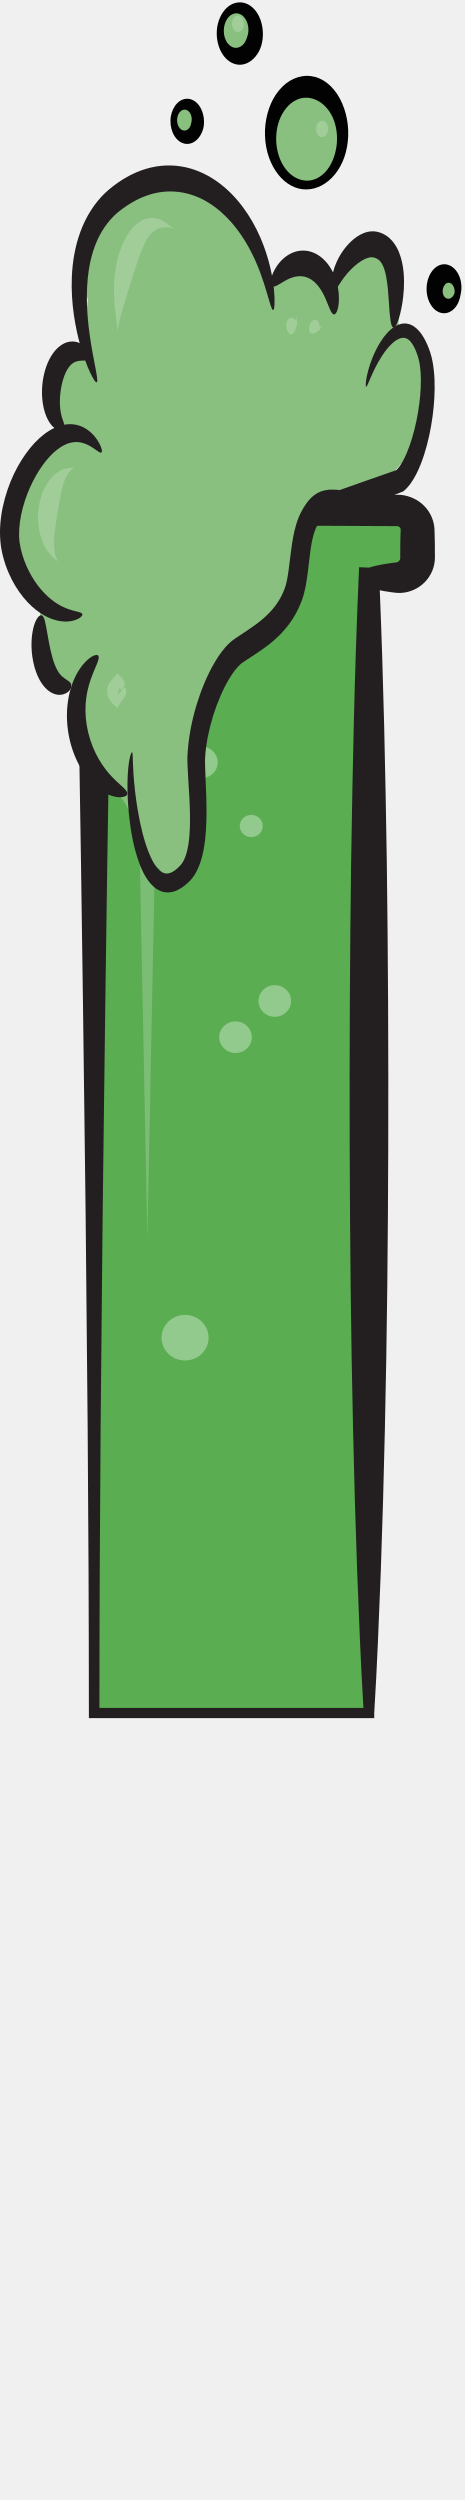
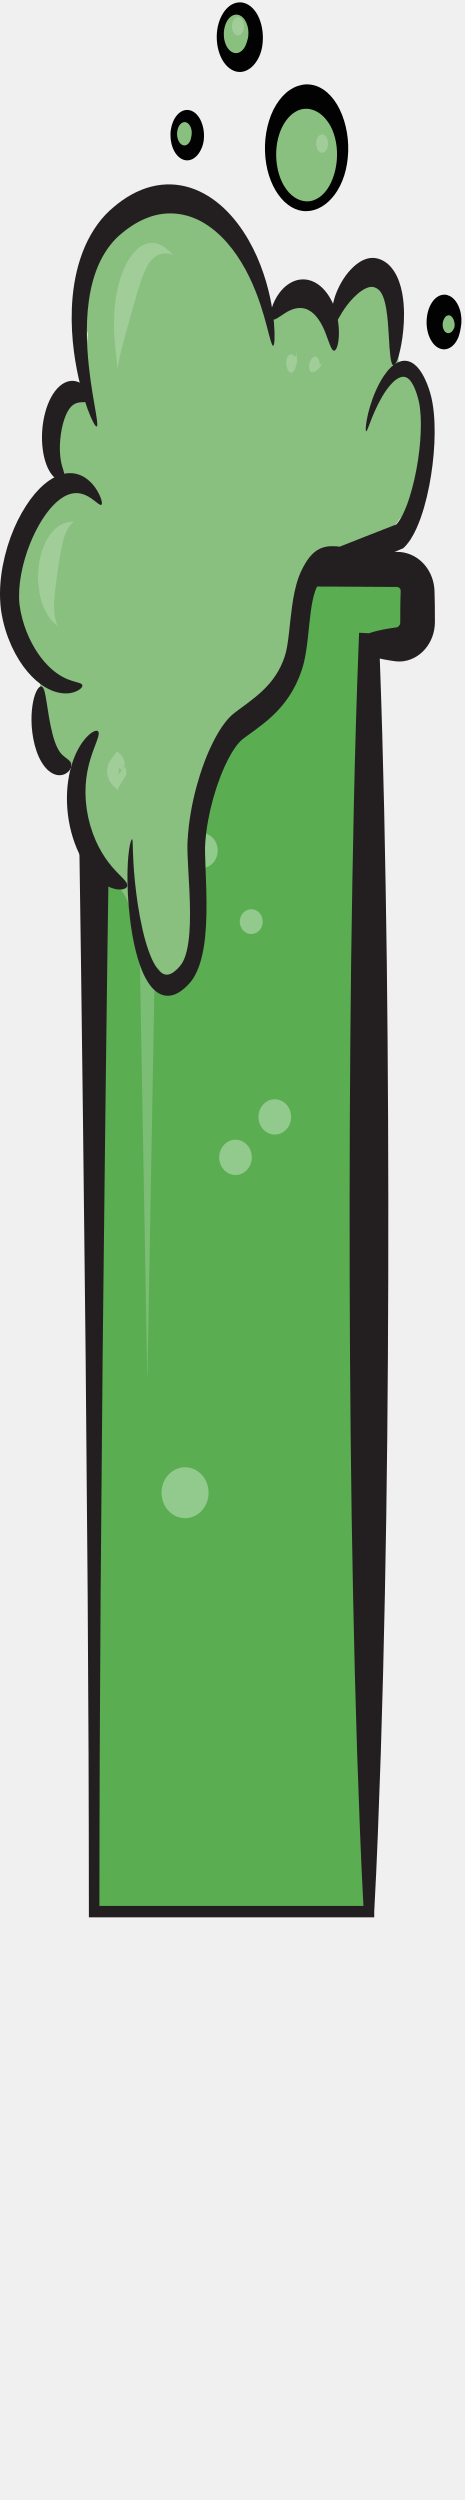
<svg xmlns="http://www.w3.org/2000/svg" version="1.1" id="Layer_1" x="0px" y="0px" width="120.922px" height="650.396px" viewBox="0 0 200.922 650.396" enable-background="new 0 0 200.922 387.396" xml:space="preserve">
  <defs id="defs113" />
-   <g id="g3" transform="matrix(1.385954,0,0,1.892527,7.7159514e-4,-218.8866)">
+   <g id="g3" transform="matrix(1.385954,0,0,2.11223,7.7159514e-4,-219.4388)">
    <ellipse enable-background="new    " cx="78.37" cy="244.099" rx="7.337" ry="5.211" id="ellipse5" d="m 85.707,244.099 c 0,2.878 -3.285,5.211 -7.337,5.211 -4.052,0 -7.337,-2.333 -7.337,-5.211 0,-2.878 3.285,-5.211 7.337,-5.211 4.052,0 7.337,2.333 7.337,5.211 z" style="opacity:0.34;fill:#ffffff" />
    <path d="M 123.855,118.568 H 20.589 c -3.526,0 -6.385,2.029 -6.385,4.534 v 6.274 c 0,2.504 2.859,4.534 6.385,4.534 h 8.771 v 259.345 h 85.722 V 133.911 h 8.772 c 3.523,0 6.382,-2.03 6.382,-4.534 v -6.274 c 0.003,-2.505 -2.857,-4.535 -6.381,-4.535 z" id="path7" style="fill:#5aad51" />
    <rect x="31.479" y="161.635" width="83.954" height="217.083" id="rect9" style="fill:#5aad51" />
    <path d="m 135.623,126.01 -0.052,-1.67 -0.032,-0.835 -0.02,-0.515 -0.017,-0.208 -0.05,-0.455 c -0.313,-2.052 -1.731,-3.953 -3.85,-5.278 -2.107,-1.329 -4.944,-2.095 -7.746,-2.066 l -17.614,0.063 c -5.872,0.014 -11.746,0.02 -17.619,0.082 -5.872,0.066 -11.744,0.155 -17.615,0.303 -5.872,0.144 -11.746,0.432 -17.618,0.731 -5.873,0.308 -11.744,0.63 -17.616,0.809 -2.937,0.089 -5.872,0.147 -8.81,0.166 -1.465,0.011 -2.936,0.018 -4.404,0.007 l -2.253,-0.005 c -1.001,0.013 -1.945,0.144 -2.86,0.394 -1.818,0.496 -3.388,1.438 -4.386,2.648 -0.499,0.605 -0.84,1.277 -1.031,1.972 -0.096,0.335 -0.144,0.729 -0.162,1.028 l -0.055,0.783 c -0.066,1.042 -0.181,2.084 -0.274,3.126 -0.044,0.521 -0.119,1.042 -0.176,1.564 l -0.044,0.392 -0.023,0.195 -0.014,0.1 v 0.022 c -0.002,-0.037 -0.002,0.081 -0.002,0.081 l -0.005,0.045 c -0.003,0.073 -0.012,0.12 -0.015,0.209 l 0.011,0.332 c 0.014,0.198 0.028,0.385 0.064,0.577 0.25,1.537 1.298,3.028 2.922,4.154 0.82,0.558 1.777,1.03 2.845,1.382 1.065,0.347 2.234,0.565 3.425,0.647 1.108,0.112 2.202,0.231 3.294,0.358 0.557,20.534 1.021,41.067 1.434,61.6 l 0.625,32.418 0.558,32.418 0.275,16.21 0.211,16.206 0.421,32.418 0.272,32.419 0.074,16.209 0.032,16.209 0.004,1.161 h 1.633 85.722 1.637 v -1.161 -10e-4 c 0.915,-10.808 1.472,-21.612 2.049,-32.417 0.531,-10.806 0.949,-21.613 1.273,-32.419 0.676,-21.61 0.968,-43.224 1.051,-64.837 0.077,-21.611 -0.05,-43.223 -0.453,-64.834 -0.446,-20.649 -1.014,-41.297 -2.191,-61.947 0.448,0.066 0.898,0.138 1.347,0.195 0.786,0.101 1.568,0.186 2.354,0.261 0.839,0.058 1.351,0.175 2.848,0.151 2.809,-0.087 5.587,-1.005 7.532,-2.493 0.984,-0.738 1.77,-1.615 2.306,-2.571 0.533,-0.948 0.809,-2.011 0.812,-2.988 0,-1.116 0.013,-2.231 -0.024,-3.345 z m -10.717,-1.67 -0.052,1.67 c -0.034,1.114 -0.025,2.229 -0.02,3.344 0.003,0.135 0.003,0.187 -0.022,0.282 -0.021,0.086 -0.068,0.175 -0.137,0.265 -0.149,0.176 -0.352,0.336 -0.67,0.469 -0.068,0.064 -1.128,0.121 -1.858,0.199 -0.785,0.075 -1.567,0.158 -2.354,0.258 -1.568,0.201 -3.141,0.446 -4.707,0.802 h -0.006 l -3.074,-0.099 -0.146,2.382 c -1.292,21.611 -1.873,43.224 -2.341,64.835 -0.403,21.611 -0.53,43.225 -0.454,64.834 0.087,21.615 0.376,43.227 1.054,64.837 0.323,10.806 0.742,21.613 1.274,32.419 0.555,10.418 1.101,20.836 1.958,31.255 H 31 l 0.032,-15.045 0.075,-16.209 0.271,-32.419 L 31.8,296 l 0.211,-16.207 0.274,-16.21 0.558,-32.418 0.624,-32.418 c 0.435,-21.611 0.918,-43.224 1.516,-64.835 l 0.107,-3.914 -5.732,-0.08 0,0 c -2.927,0.48 -5.897,0.818 -8.784,1.115 -0.548,0.146 -1.213,0.142 -1.838,-0.078 -0.629,-0.21 -1.166,-0.621 -1.44,-1.138 -0.038,-0.062 -0.069,-0.134 -0.093,-0.195 -0.008,-0.019 -0.02,-0.039 -0.032,-0.059 -0.012,-0.04 -0.02,-0.124 -0.029,-0.181 l -0.009,-0.049 c 0,-0.019 0,0.083 0,0.027 l -0.003,-0.022 -0.011,-0.1 -0.026,-0.195 -0.043,-0.392 c -0.058,-0.521 -0.13,-1.043 -0.176,-1.564 -0.093,-1.042 -0.208,-2.083 -0.275,-3.126 l -0.055,-0.783 c -0.019,-0.223 -0.025,-0.35 -0.008,-0.53 0.035,-0.335 0.173,-0.663 0.377,-0.975 0.413,-0.618 1.161,-1.146 2.078,-1.418 0.442,-0.143 0.963,-0.224 1.424,-0.247 l 0.226,-0.007 0.274,-0.002 0.551,-0.002 1.1,-0.002 c 1.469,-0.012 2.938,-0.003 4.404,0.005 2.937,0.019 5.872,0.077 8.81,0.166 5.872,0.181 11.744,0.503 17.617,0.809 5.872,0.3 11.744,0.588 17.616,0.733 5.872,0.148 11.745,0.236 17.617,0.301 5.872,0.063 11.744,0.07 17.616,0.082 l 17.617,0.065 c 0.34,0.023 0.623,0.111 0.84,0.29 0.207,0.168 0.293,0.392 0.271,0.562 l -0.068,1.332 z" id="path11" style="fill:#231f20" />
    <ellipse enable-background="new    " cx="78.366" cy="190.648" rx="3.584" ry="2.544" id="ellipse13" d="m 81.95,190.648 c 0,1.405 -1.605,2.544 -3.584,2.544 -1.979,0 -3.584,-1.139 -3.584,-2.544 0,-1.405 1.605,-2.544 3.584,-2.544 1.979,0 3.584,1.139 3.584,2.544 z" style="opacity:0.34;fill:#ffffff" />
    <ellipse enable-background="new    " cx="85.707" cy="230.613" rx="5.091" ry="3.615" id="ellipse15" d="m 90.798,230.613 c 0,1.997 -2.279,3.615 -5.091,3.615 -2.812,0 -5.091,-1.618 -5.091,-3.615 0,-1.997 2.279,-3.615 5.091,-3.615 2.812,0 5.091,1.618 5.091,3.615 z" style="opacity:0.34;fill:#ffffff" />
    <path enable-background="new    " d="m 73.453,235.272 c 2.813,0 5.093,1.618 5.093,3.615 0,1.996 -2.28,3.614 -5.093,3.614 -2.809,0 -5.088,-1.618 -5.088,-3.614 0,-1.996 2.279,-3.615 5.088,-3.615 z" id="path17" style="opacity:0.34;fill:#ffffff" />
    <ellipse enable-background="new    " cx="62.812" cy="176.099" rx="5.092" ry="3.615" id="ellipse19" d="m 67.904,176.099 c 0,1.997 -2.28,3.615 -5.092,3.615 -2.812,0 -5.092,-1.618 -5.092,-3.615 0,-1.997 2.28,-3.615 5.092,-3.615 2.812,0 5.092,1.618 5.092,3.615 z" style="opacity:0.34;fill:#ffffff" />
    <g id="g21" style="opacity:0.2">
-       <polygon points="50.185,129.506 45.96,284.981 41.735,129.506 " id="polygon23" style="fill:#ffffff" />
+       <polygon points="45.96,284.981 41.735,129.506 50.185,129.506 " id="polygon23" style="fill:#ffffff" />
    </g>
    <ellipse enable-background="new    " cx="57.722" cy="307.524" rx="7.339" ry="5.211" id="ellipse25" d="m 65.061,307.524 c 0,2.878 -3.286,5.211 -7.339,5.211 -4.053,0 -7.339,-2.333 -7.339,-5.211 0,-2.878 3.286,-5.211 7.339,-5.211 4.053,0 7.339,2.333 7.339,5.211 z" style="opacity:0.34;fill:#ffffff" />
  </g>
-   <g id="g27" transform="matrix(1.385954,0,0,1.892527,7.7159514e-4,-218.8866)">
+   <g id="g27" transform="matrix(1.385954,0,0,2.11223,7.7159514e-4,-219.4388)">
    <path d="m 131.59,82.999 c -0.286,-1.004 -1.077,-1.725 -2,-2.031 -0.346,-0.474 -0.862,-0.857 -1.588,-1.061 -0.881,-1.074 -2.135,-1.261 -3.209,-0.874 -0.254,-0.066 -0.508,-0.13 -0.763,-0.191 0.753,-6.528 0.57,-13.188 -2.743,-19.059 -1.289,-2.284 -4.371,-1.7 -5.354,0.419 -3.979,-3.895 -9.316,0.709 -11.855,3.974 -0.469,0.602 -0.695,1.242 -0.744,1.862 -1.502,-1.325 -3.193,-2.027 -5.506,-2.528 C 93.039,62.472 87.742,62.963 83.787,65.683 82.984,62.372 81.098,59.44 78.32,57.176 77.916,56.846 77.437,56.64 76.937,56.539 76.719,56.122 76.517,55.7 76.289,55.284 75.676,54.169 74.766,53.733 73.863,53.762 69.707,47.428 64.269,42.392 56.4,44.906 c -0.098,0.031 -0.184,0.071 -0.275,0.109 -9.271,-1.858 -21.572,1.002 -25.053,9.356 -4.121,3.605 -6.738,8.705 -4.766,14.225 0.201,0.564 0.535,1.027 0.941,1.382 0.047,0.167 0.1,0.333 0.152,0.5 -0.705,3.627 -0.619,8.375 0.604,12.023 -0.107,0.176 -0.215,0.352 -0.324,0.526 -2.025,-0.196 -4.295,0.647 -5.994,1.681 -0.725,0.44 -1.148,1.087 -1.328,1.785 -3.604,3.15 -3.689,8.914 0.221,12.927 0.031,0.032 0.064,0.057 0.098,0.088 -1.008,1.124 -2.031,2.234 -3.078,3.322 -1.902,1.979 -3.77,3.955 -5.494,6.021 -0.857,-0.162 -1.779,0.05 -2.525,0.827 -1.779,1.854 -2.77,4.089 -3.25,6.479 -0.422,1.236 -0.76,2.511 -1.021,3.844 -0.15,0.762 -0.057,1.421 0.188,1.969 -0.074,0.164 -0.137,0.34 -0.188,0.531 -0.906,3.378 0.275,6.046 2.334,8.235 -0.656,0.848 -0.838,1.982 -0.033,3.077 0.916,1.243 4.141,3.389 5.953,5.302 -0.361,0.339 -0.631,0.798 -0.754,1.386 -0.65,3.109 -0.533,5.665 0.312,7.906 -1.266,4.126 -0.334,9.128 4.318,10.408 1.293,0.355 2.574,0.06 3.809,-0.311 0.322,-0.096 0.619,-0.155 0.9,-0.186 1.613,1.968 2.803,4.174 3.877,6.462 -0.381,2.598 0.672,5.798 2.588,8.151 -1.176,7.754 11.59,9.213 12.088,16.367 0.078,1.136 0.816,2.141 1.766,2.666 1.623,3.562 3.898,6.743 7.273,8.497 0.49,0.781 1.336,1.337 2.461,1.337 h 2 c 1.627,0 2.67,-1.294 2.9,-2.674 0.955,-0.232 1.771,-0.884 1.992,-2.028 0.438,-2.272 0.596,-4.482 0.607,-6.798 0.002,-0.492 -0.117,-0.922 -0.309,-1.299 -0.178,-8.426 -1.186,-17.539 1.674,-25.135 0.342,-0.389 0.523,-0.87 0.57,-1.385 0.527,-1.163 1.156,-2.285 1.908,-3.358 0.129,-0.176 0.254,-0.355 0.387,-0.528 0.061,-0.081 0.125,-0.162 0.188,-0.243 0.383,-0.486 0.779,-0.965 1.203,-1.43 0.064,-0.072 0.107,-0.147 0.164,-0.221 1.77,-1.489 5.143,-2.225 7.229,-3.257 2.152,-1.065 4.031,-2.857 5.85,-4.401 6.933,-5.884 11.974,-12.554 14.369,-21.375 0.701,-2.586 1.174,-5.243 2.576,-7.563 1.947,-3.225 6.943,-4.218 10.289,-4.97 6.998,-1.577 13.926,-2.064 19.008,-7.02 0.143,-0.063 0.279,-0.132 0.408,-0.223 1.162,-0.831 1.641,-1.554 1.865,-2.73 1.215,-0.381 2.121,-1.552 2.121,-2.86 0,-0.334 -0.068,-0.649 -0.17,-0.948 0.686,-1.308 1.211,-2.762 1.572,-4.302 1.93,-4.185 2.453,-8.911 0.989,-14.051 z" id="path29" style="fill:#89c080" />
    <g id="g31">
      <path d="m 114.196,90.297 c -0.188,-0.053 -0.198,-0.888 0.216,-2.388 0.422,-1.492 1.252,-3.656 2.948,-6.138 0.859,-1.232 1.933,-2.554 3.441,-3.769 0.758,-0.6 1.633,-1.177 2.697,-1.6 1.055,-0.421 2.35,-0.676 3.709,-0.461 1.357,0.199 2.658,0.885 3.658,1.775 1.014,0.892 1.793,1.954 2.453,3.065 0.629,1.061 1.248,2.401 1.578,3.742 0.352,1.339 0.537,2.704 0.621,4.086 0.162,2.763 -0.07,5.601 -0.601,8.496 -0.539,2.892 -1.369,5.85 -2.674,8.818 -0.662,1.481 -1.437,2.969 -2.463,4.424 -0.513,0.727 -1.095,1.444 -1.779,2.133 -0.349,0.344 -0.724,0.679 -1.133,1 l -0.404,0.293 -0.463,0.312 c -0.147,0.123 -0.326,0.176 -0.51,0.221 l -0.539,0.154 -9.502,2.699 -4.929,1.388 -2.508,0.703 -0.695,0.195 c -0.414,0.085 -0.815,0.308 -1.248,0.206 l -0.916,-0.067 -0.59,-0.026 c -1.576,-0.056 -2.91,0.104 -3.703,0.58 -0.424,0.237 -0.844,0.593 -1.305,1.112 -0.227,0.258 -0.459,0.551 -0.69,0.867 -0.113,0.156 -0.228,0.299 -0.298,0.421 -0.069,0.114 -0.147,0.239 -0.229,0.396 -0.647,1.178 -1.096,2.73 -1.438,4.414 -0.344,1.692 -0.588,3.524 -0.922,5.471 -0.361,1.938 -0.718,4.062 -1.845,6.311 -1.022,2.037 -2.407,3.872 -4,5.437 -3.202,3.141 -6.955,5.107 -10.424,6.794 l -2.562,1.224 -1.229,0.598 c -0.227,0.112 -0.357,0.177 -0.494,0.254 -0.141,0.08 -0.285,0.165 -0.43,0.261 -1.174,0.762 -2.346,1.92 -3.391,3.172 -2.098,2.54 -3.797,5.505 -5.09,8.515 -1.287,3.017 -2.176,6.133 -2.492,9.135 -0.168,1.232 -0.016,2.957 0.053,4.548 l 0.264,4.89 c 0.129,3.267 0.146,6.522 -0.354,9.771 -0.256,1.622 -0.646,3.251 -1.322,4.836 -0.664,1.576 -1.674,3.133 -3.076,4.319 -0.344,0.294 -0.734,0.573 -1.064,0.782 -0.295,0.193 -0.619,0.407 -0.977,0.609 -0.695,0.402 -1.438,0.756 -2.232,1.027 -1.57,0.555 -3.449,0.715 -5.137,0.225 -1.693,-0.475 -3.037,-1.467 -4.045,-2.502 -1.018,-1.049 -1.76,-2.174 -2.375,-3.28 -1.215,-2.222 -1.938,-4.4 -2.488,-6.439 -1.07,-4.089 -1.41,-7.664 -1.502,-10.583 -0.078,-2.921 0.148,-5.196 0.477,-6.715 0.328,-1.526 0.76,-2.265 0.953,-2.209 0.205,0.056 0.182,0.842 0.252,2.313 0.066,1.471 0.219,3.642 0.645,6.405 0.434,2.753 1.102,6.129 2.381,9.804 0.648,1.824 1.457,3.736 2.568,5.481 1.088,1.729 2.611,3.303 4.203,3.619 0.787,0.169 1.627,0.079 2.555,-0.293 0.459,-0.186 0.932,-0.434 1.402,-0.736 0.23,-0.146 0.473,-0.32 0.746,-0.519 0.244,-0.17 0.408,-0.306 0.588,-0.472 1.41,-1.284 2.215,-3.675 2.523,-6.364 0.318,-2.701 0.229,-5.68 0.012,-8.788 l -0.393,-4.81 c -0.066,-0.829 -0.133,-1.672 -0.18,-2.547 -0.023,-0.448 -0.043,-0.862 -0.051,-1.366 -0.012,-0.562 0.039,-1.063 0.068,-1.511 0.312,-3.719 1.291,-7.34 2.711,-10.838 1.439,-3.492 3.295,-6.887 5.838,-10.041 1.291,-1.568 2.732,-3.094 4.676,-4.4 0.242,-0.162 0.498,-0.319 0.764,-0.47 0.27,-0.154 0.559,-0.301 0.75,-0.397 l 1.299,-0.644 2.541,-1.233 c 3.318,-1.622 6.455,-3.358 8.826,-5.7 1.182,-1.162 2.15,-2.462 2.857,-3.856 0.633,-1.19 0.996,-2.877 1.318,-4.651 0.317,-1.786 0.579,-3.685 0.995,-5.647 0.427,-1.958 0.974,-4.022 2.107,-6.062 0.137,-0.247 0.297,-0.513 0.475,-0.784 0.173,-0.268 0.345,-0.484 0.5,-0.694 0.313,-0.416 0.652,-0.835 1.033,-1.253 0.75,-0.832 1.711,-1.687 2.875,-2.311 1.16,-0.633 2.424,-0.96 3.549,-1.104 1.14,-0.148 2.177,-0.141 3.164,-0.098 l 0.729,0.045 0.358,0.028 c 0.054,0.004 0.025,0.004 0.041,0.005 0.013,0.004 0.021,0.001 0.033,0.001 l 0.569,-0.148 2.521,-0.657 4.957,-1.284 9.525,-2.443 c 0.023,-0.006 0.051,-0.002 0.07,-0.016 l 0.03,-0.014 c -0.002,0.002 0.007,-0.002 0.078,-0.053 0.222,-0.161 0.442,-0.346 0.662,-0.549 0.438,-0.413 0.864,-0.894 1.262,-1.421 0.8,-1.053 1.49,-2.258 2.095,-3.493 1.205,-2.482 2.063,-5.108 2.655,-7.661 0.587,-2.558 0.906,-5.075 0.894,-7.411 -0.006,-1.166 -0.103,-2.287 -0.307,-3.311 -0.195,-1.033 -0.525,-1.878 -0.998,-2.833 -0.898,-1.811 -2.101,-3.101 -3.375,-3.377 -1.281,-0.343 -2.843,0.239 -4.117,1.076 -1.295,0.842 -2.381,1.89 -3.283,2.895 -1.805,2.031 -2.926,3.9 -3.672,5.164 -0.737,1.274 -1.115,1.982 -1.324,1.922 z" id="path33" style="fill:#231f20" />
    </g>
    <g id="g35">
      <path d="m 39.697,183.297 c -0.068,0.4 -0.721,0.712 -1.9,0.776 -1.172,0.06 -2.879,-0.146 -4.857,-0.907 -1.971,-0.755 -4.203,-2.078 -6.229,-4.085 -2.021,-1.996 -3.834,-4.678 -4.891,-7.866 -1.061,-3.181 -1.205,-6.536 -0.553,-9.414 0.631,-2.893 2.008,-5.237 3.432,-6.839 1.432,-1.616 2.881,-2.547 3.953,-3.016 1.084,-0.462 1.805,-0.476 2.045,-0.15 0.533,0.697 -1.066,2.537 -2.488,5.55 -0.701,1.507 -1.307,3.319 -1.49,5.369 -0.195,2.042 0.039,4.322 0.799,6.614 0.76,2.292 1.953,4.344 3.285,6.035 1.336,1.698 2.809,3.034 4.154,4.071 2.701,2.063 4.885,3.005 4.74,3.862 z" id="path37" style="fill:#231f20" />
    </g>
    <g id="g39">
      <path d="m 13.172,142.592 c 0.711,0.422 0.969,1.544 1.402,3.298 0.418,1.737 0.936,4.172 1.828,6.417 0.445,1.115 0.941,2.021 1.432,2.682 0.49,0.666 0.988,1.133 1.592,1.527 1.209,0.778 2.641,1.112 2.826,1.936 0.098,0.396 -0.105,0.87 -0.68,1.325 -0.572,0.439 -1.545,0.881 -2.928,0.908 -1.365,0.041 -3.141,-0.488 -4.582,-1.655 -1.457,-1.148 -2.543,-2.771 -3.23,-4.492 -1.354,-3.473 -1.176,-6.713 -0.49,-8.953 0.354,-1.121 0.863,-2.001 1.398,-2.523 0.539,-0.531 1.072,-0.662 1.432,-0.47 z" id="path41" style="fill:#231f20" />
    </g>
    <g id="g43">
      <path d="m 31.697,105.297 c -0.32,0.293 -1.273,-0.311 -2.883,-1.095 -1.6,-0.775 -3.949,-1.61 -6.748,-1.108 -2.787,0.455 -5.988,2.279 -8.826,5.2 -2.822,2.898 -5.391,6.863 -6.641,11.253 -0.619,2.166 -0.812,4.384 -0.52,6.182 0.365,1.93 1.186,3.892 2.203,5.571 2.057,3.411 4.9,5.925 7.541,7.501 2.658,1.6 5.137,2.276 6.908,2.622 1.777,0.345 2.879,0.45 2.965,0.875 0.084,0.381 -0.891,1.078 -2.959,1.461 -2.045,0.375 -5.23,0.283 -8.768,-1.142 -3.514,-1.406 -7.363,-4.088 -10.312,-8.287 -1.463,-2.111 -2.688,-4.547 -3.344,-7.458 -0.604,-3.073 -0.287,-6.08 0.506,-8.944 1.652,-5.708 4.902,-10.285 8.613,-13.643 3.707,-3.341 8.205,-5.413 12.314,-5.42 2.035,-0.025 3.871,0.458 5.289,1.151 1.428,0.691 2.459,1.553 3.184,2.323 1.437,1.566 1.767,2.703 1.478,2.958 z" id="path45" style="fill:#231f20" />
    </g>
    <g id="g47">
      <path d="m 28.197,83.797 c -0.219,0.361 -0.752,0.477 -1.482,0.517 -0.727,0.039 -1.67,0.002 -2.59,0.167 -0.934,0.16 -1.736,0.521 -2.469,1.186 -0.736,0.662 -1.469,1.727 -2.016,3.08 -0.543,1.352 -0.842,2.801 -0.934,4.085 -0.094,1.293 0.021,2.411 0.234,3.3 0.207,0.899 0.545,1.599 0.852,2.193 0.303,0.591 0.543,1.075 0.404,1.472 -0.131,0.379 -0.658,0.657 -1.59,0.54 -0.91,-0.108 -2.24,-0.734 -3.314,-2.042 -2.209,-2.614 -3.002,-7.327 -1.215,-11.796 0.896,-2.227 2.453,-4.256 4.531,-5.445 1.027,-0.591 2.154,-0.944 3.209,-1.043 1.055,-0.112 2.018,0.027 2.816,0.258 1.604,0.482 2.572,1.295 3.113,1.951 0.543,0.669 0.66,1.232 0.451,1.577 z" id="path49" style="fill:#231f20" />
    </g>
    <g id="g51">
      <path d="m 85.196,72.797 c -0.426,0.062 -0.969,-1.455 -2,-4.045 C 82.156,66.179 80.563,62.498 77.699,58.637 74.856,54.8 70.638,50.794 65.006,48.264 59.422,45.705 52.44,44.847 45.594,46.7 c -1.709,0.45 -3.365,1.047 -4.951,1.755 -0.793,0.354 -1.568,0.738 -2.326,1.144 -0.744,0.399 -1.537,0.856 -2.158,1.261 -2.641,1.768 -4.779,4.088 -6.201,6.644 -1.439,2.562 -2.229,5.363 -2.594,8.081 -0.363,2.724 -0.326,5.364 -0.115,7.773 0.439,4.837 1.502,8.751 2.207,11.467 0.727,2.718 1.123,4.281 0.742,4.472 -0.357,0.181 -1.469,-1.035 -2.904,-3.593 -1.41,-2.56 -3.186,-6.474 -4.242,-11.738 -0.518,-2.628 -0.836,-5.603 -0.641,-8.852 0.199,-3.235 0.945,-6.783 2.66,-10.192 1.705,-3.416 4.385,-6.55 7.795,-8.93 0.902,-0.616 1.709,-1.092 2.598,-1.593 0.877,-0.49 1.783,-0.953 2.713,-1.38 1.863,-0.856 3.832,-1.579 5.883,-2.12 4.102,-1.092 8.332,-1.384 12.326,-0.922 3.998,0.454 7.744,1.645 11.012,3.303 6.582,3.326 11.123,8.38 13.842,13.02 2.75,4.681 3.823,8.95 4.217,11.865 0.377,2.939 0.133,4.579 -0.261,4.632 z" id="path53" style="fill:#231f20" />
    </g>
    <g id="g55">
      <path d="m 104.196,73.797 c -0.854,0.004 -1.485,-1.588 -2.602,-3.492 -1.098,-1.909 -2.881,-4.019 -5.424,-4.833 -2.525,-0.866 -5.213,-0.227 -7.264,0.641 -2.057,0.858 -3.545,1.715 -4.211,1.184 -0.623,-0.472 -0.352,-2.355 1.697,-4.602 1.028,-1.091 2.557,-2.233 4.604,-2.914 2.023,-0.687 4.598,-0.832 7.059,-0.005 2.467,0.805 4.443,2.452 5.662,4.214 1.24,1.77 1.783,3.61 1.945,5.112 0.28,3.053 -0.686,4.714 -1.466,4.695 z" id="path57" style="fill:#231f20" />
    </g>
    <g id="g59">
      <path d="m 122.696,76.797 c -0.844,-0.118 -1.143,-2.48 -1.42,-5.958 -0.157,-1.724 -0.33,-3.762 -0.834,-5.69 -0.252,-0.955 -0.602,-1.863 -1.051,-2.549 -0.455,-0.694 -0.947,-1.131 -1.623,-1.444 -0.338,-0.159 -0.735,-0.276 -1.17,-0.358 -0.229,-0.04 -0.34,-0.052 -0.52,-0.06 -0.176,-0.008 -0.371,-10e-4 -0.574,0.019 -0.816,0.071 -1.76,0.367 -2.641,0.753 -1.787,0.783 -3.35,1.904 -4.551,2.925 -1.205,1.034 -2.06,1.995 -2.668,2.705 -0.619,0.703 -1.023,1.194 -1.449,1.159 -0.396,-0.026 -0.791,-0.68 -0.766,-1.901 0.02,-1.211 0.51,-2.907 1.612,-4.667 1.113,-1.749 2.776,-3.606 5.215,-5.097 1.226,-0.731 2.648,-1.396 4.414,-1.695 0.438,-0.074 0.902,-0.122 1.388,-0.129 0.483,-0.014 1.043,0.029 1.475,0.093 0.893,0.137 1.822,0.378 2.738,0.801 1.854,0.821 3.367,2.376 4.199,3.938 0.858,1.573 1.223,3.115 1.405,4.505 0.338,2.794 0.015,5.103 -0.369,6.982 -0.832,3.739 -2.016,5.781 -2.81,5.668 z" id="path61" style="fill:#231f20" />
    </g>
    <g id="g63" style="opacity:0.2">
      <path d="m 36.697,77.797 c 0.006,0 -0.025,-0.491 -0.188,-1.396 -0.15,-0.904 -0.428,-2.227 -0.65,-3.898 -0.221,-1.668 -0.4,-3.688 -0.24,-5.937 0.156,-2.244 0.635,-4.73 1.771,-7.221 1.125,-2.471 2.873,-4.744 5.139,-6.157 1.121,-0.705 2.35,-1.167 3.514,-1.35 1.166,-0.184 2.248,-0.112 3.154,0.088 1.824,0.408 2.996,1.176 3.789,1.64 0.783,0.494 1.205,0.739 1.211,0.73 0.002,10e-4 -0.459,-0.208 -1.355,-0.327 -0.881,-0.119 -2.23,-0.142 -3.615,0.289 -0.688,0.217 -1.363,0.547 -1.967,0.992 -0.607,0.444 -1.148,0.996 -1.65,1.643 -0.998,1.296 -1.873,2.996 -2.764,4.949 -0.885,1.952 -1.717,3.946 -2.518,5.813 -0.793,1.869 -1.551,3.615 -2.143,5.119 -0.592,1.504 -1.027,2.763 -1.246,3.644 -0.228,0.882 -0.246,1.38 -0.242,1.379 z" id="path65" style="fill:#ffffff" />
    </g>
    <g id="g67" style="opacity:0.2">
      <path d="m 18.197,130.297 c 0,0 -0.072,-0.058 -0.227,-0.145 l -0.699,-0.391 c -0.299,-0.184 -0.701,-0.397 -1.117,-0.723 -0.418,-0.322 -0.914,-0.711 -1.383,-1.227 -0.945,-1.018 -1.895,-2.49 -2.422,-4.289 -0.537,-1.792 -0.668,-3.887 -0.197,-5.975 0.461,-2.088 1.471,-3.948 2.744,-5.346 1.27,-1.406 2.793,-2.32 4.109,-2.79 0.656,-0.245 1.279,-0.36 1.799,-0.45 0.521,-0.094 0.975,-0.098 1.324,-0.119 0.354,-0.018 0.623,-0.012 0.801,-0.021 0.178,-0.007 0.268,-0.024 0.268,-0.024 0.004,0 -0.375,0.069 -0.938,0.453 -0.285,0.177 -0.598,0.457 -0.922,0.788 -0.328,0.328 -0.635,0.768 -0.93,1.236 -0.59,0.953 -1.029,2.154 -1.398,3.435 -0.367,1.29 -0.674,2.679 -1,4.137 -0.318,1.459 -0.625,2.862 -0.852,4.201 -0.225,1.336 -0.359,2.622 -0.275,3.75 0.049,0.558 0.115,1.089 0.25,1.534 0.133,0.445 0.281,0.836 0.445,1.128 0.319,0.603 0.624,0.84 0.62,0.838 z" id="path69" style="fill:#ffffff" />
    </g>
    <g id="g71" style="opacity:0.2">
      <path d="m 36.697,163.797 c 0.006,-0.002 -0.043,-0.104 -0.279,-0.259 -0.107,-0.081 -0.25,-0.178 -0.443,-0.292 -0.178,-0.116 -0.455,-0.241 -0.666,-0.409 -0.217,-0.165 -0.516,-0.351 -0.725,-0.581 -0.211,-0.229 -0.496,-0.486 -0.666,-0.782 -0.389,-0.586 -0.584,-1.316 -0.492,-2.021 0.092,-0.709 0.455,-1.301 0.943,-1.738 l 2.133,-1.911 0.195,0.093 c 0.244,0.117 0.494,0.314 0.783,0.502 0.275,0.206 0.654,0.398 1.023,0.871 0.18,0.227 0.311,0.505 0.35,0.726 0.043,0.224 0.021,0.388 -0.012,0.511 -0.096,0.25 -0.225,0.381 -0.314,0.509 -0.383,0.486 -0.348,0.799 -0.33,0.781 0.025,-0.02 -0.203,-0.147 -0.791,-0.498 -0.145,-0.08 -0.32,-0.182 -0.494,-0.179 -0.018,0.002 -0.035,0.002 -0.053,0.007 -0.025,0.011 0.01,-0.002 0.057,-0.019 l 0.119,-0.05 c 0.113,-0.044 0.203,-0.091 0.254,-0.123 0.104,-0.062 0.094,-0.083 0.051,-0.021 -0.043,0.061 -0.123,0.208 -0.203,0.468 -0.037,0.123 -0.08,0.281 -0.117,0.462 l -0.076,0.408 c -0.037,0.144 -0.133,0.327 -0.246,0.444 l 2.328,-1.818 c 0.256,0.494 0.398,0.938 0.352,1.33 -0.047,0.392 -0.285,0.718 -0.639,1.088 -0.15,0.182 -0.398,0.379 -0.568,0.573 -0.16,0.194 -0.406,0.4 -0.562,0.593 -0.152,0.189 -0.369,0.386 -0.49,0.552 -0.131,0.167 -0.227,0.312 -0.287,0.428 -0.144,0.24 -0.143,0.357 -0.135,0.355 z" id="path73" style="fill:#ffffff" />
    </g>
    <g id="g75" style="opacity:0.2">
      <path d="m 91.696,74.797 c -0.004,-0.007 -0.01,0.038 0.111,0.193 0.053,0.069 0.133,0.162 0.271,0.257 0.112,0.076 0.045,0.029 0.019,0.017 l -0.078,-0.04 c -0.064,-0.023 -0.09,-0.034 -0.134,-0.035 -0.014,-0.003 -0.021,0.003 0.009,-0.008 0.057,-0.016 0.223,-0.138 0.356,-0.369 0.142,-0.227 0.231,-0.505 0.304,-0.757 0.021,-0.075 0.079,-0.412 0.024,-0.064 -0.027,0.18 -0.045,0.453 -0.039,0.638 0.004,0.18 0.008,0.435 0.026,0.584 0.021,0.164 0.041,0.285 0.062,0.371 0.041,0.195 0.069,0.22 0.069,0.213 -0.002,-0.007 -0.024,0.018 -0.081,0.208 L 92.5,76.37 c -0.049,0.148 -0.121,0.392 -0.205,0.563 -0.08,0.178 -0.192,0.439 -0.317,0.601 -0.123,0.17 -0.285,0.402 -0.463,0.521 -0.173,0.148 -0.384,0.235 -0.601,0.263 -0.228,0.021 -0.453,-0.015 -0.709,-0.17 -0.233,-0.141 -0.483,-0.397 -0.656,-0.734 -0.184,-0.34 -0.305,-0.789 -0.274,-1.234 -0.006,-0.458 0.223,-0.872 0.43,-1.148 0.207,-0.268 0.533,-0.408 0.76,-0.451 0.223,-0.073 0.486,-0.011 0.646,0.02 0.172,0.035 0.291,0.085 0.377,0.117 0.182,0.081 0.213,0.086 0.208,0.079 z" id="path77" style="fill:#ffffff" />
    </g>
    <g id="g79" style="opacity:0.2">
      <path d="m 99.696,76.297 c 0.003,-0.007 -0.024,0.02 -0.034,0.215 -0.002,0.043 -0.004,0.094 0,0.155 -0.002,0.035 0.028,0.199 0.019,0.132 -0.007,-0.043 -0.027,-0.098 -0.035,-0.128 -0.033,-0.084 -0.082,-0.107 -0.043,-0.084 0.037,0.021 0.182,0.042 0.362,-0.005 0.185,-0.043 0.369,-0.136 0.531,-0.228 l 0.219,-0.143 0.048,-0.035 c 0.004,-0.003 0.022,-0.018 0.016,-0.012 l -0.07,0.052 -0.242,0.205 c -0.133,0.119 -0.314,0.294 -0.414,0.407 -0.109,0.122 -0.186,0.216 -0.238,0.286 -0.117,0.155 -0.119,0.188 -0.114,0.184 0.004,-0.005 -0.025,0 -0.189,0.106 l -0.321,0.194 c -0.133,0.077 -0.351,0.208 -0.521,0.28 -0.176,0.078 -0.432,0.195 -0.625,0.231 -0.199,0.046 -0.469,0.109 -0.67,0.083 C 97.155,78.19 96.95,78.117 96.786,78 c -0.168,-0.128 -0.295,-0.296 -0.361,-0.568 -0.063,-0.247 -0.057,-0.586 0.061,-0.927 0.109,-0.354 0.339,-0.737 0.668,-1.018 0.312,-0.312 0.757,-0.43 1.086,-0.469 0.326,-0.034 0.644,0.106 0.822,0.239 0.197,0.112 0.328,0.343 0.41,0.479 0.086,0.149 0.127,0.27 0.158,0.354 0.057,0.189 0.064,0.214 0.066,0.207 z" id="path81" style="fill:#ffffff" />
    </g>
    <g id="g83">
      <circle cx="95.626" cy="33.021" r="11.224" id="circle85" d="m 106.85,33.021 c 0,6.199 -5.025,11.224 -11.224,11.224 -6.199,0 -11.224,-5.025 -11.224,-11.224 0,-6.199 5.025,-11.224 11.224,-11.224 6.199,0 11.224,5.025 11.224,11.224 z" style="fill:#89c080" />
      <path d="m 108.599,33.064 c -0.078,1.598 -0.492,3.345 -1.207,4.83 -0.722,1.508 -1.744,2.845 -2.963,3.929 -2.433,2.179 -5.604,3.39 -8.804,3.421 -3.201,0.073 -6.435,-1.169 -8.83,-3.393 -2.42,-2.214 -3.998,-5.382 -4.144,-8.875 -0.182,-3.302 1.054,-6.908 3.457,-9.472 1.205,-1.281 2.666,-2.351 4.302,-3.071 0.817,-0.357 1.674,-0.635 2.551,-0.824 0.438,-0.094 0.879,-0.167 1.324,-0.222 l 0.67,-0.062 0.733,-0.028 0.552,0.011 0.723,0.049 c 0.457,0.046 0.896,0.108 1.341,0.193 0.883,0.176 1.741,0.46 2.565,0.813 1.646,0.723 3.114,1.801 4.301,3.11 2.365,2.632 3.601,6.152 3.431,9.545 l -0.002,0.046 z m -3.498,-0.043 c -0.144,-2.494 -1.33,-4.814 -3.146,-6.327 -0.893,-0.769 -1.91,-1.357 -2.979,-1.758 -0.533,-0.209 -1.088,-0.354 -1.646,-0.462 -0.275,-0.056 -0.566,-0.099 -0.84,-0.129 l -0.375,-0.032 -0.551,-0.015 c -2.168,-0.064 -4.562,0.79 -6.293,2.368 -1.775,1.581 -2.963,3.815 -3.119,6.4 -0.172,2.394 0.674,5.068 2.434,6.998 0.883,0.96 1.957,1.769 3.168,2.311 1.213,0.54 2.527,0.835 3.873,0.871 2.689,0.06 5.357,-1.152 7.07,-3.153 0.859,-0.994 1.502,-2.146 1.906,-3.354 0.414,-1.229 0.575,-2.42 0.498,-3.761 v 0.043 l 0,0 z" id="path87" style="fill:#020202" />
    </g>
    <g id="g89">
      <circle cx="74.213" cy="9.297" r="5.5" id="circle91" d="m 79.713,9.297 c 0,3.038 -2.462,5.5 -5.5,5.5 -3.038,0 -5.5,-2.462 -5.5,-5.5 0,-3.038 2.462,-5.5 5.5,-5.5 3.038,0 5.5,2.462 5.5,5.5 z" style="fill:#89c080" />
      <path d="m 81.976,9.354 0.016,0.27 -0.006,0.431 c -0.014,0.266 -0.031,0.514 -0.07,0.771 -0.074,0.51 -0.197,1.018 -0.387,1.501 -0.381,0.97 -1.016,1.825 -1.779,2.505 -1.508,1.391 -3.592,2.078 -5.535,1.909 -1.951,-0.151 -3.754,-1.123 -4.924,-2.521 -1.186,-1.396 -1.758,-3.197 -1.686,-4.923 0.143,-3.5 3.002,-6.506 6.641,-6.755 1.697,-0.163 3.66,0.373 5.127,1.598 1.494,1.202 2.49,3.125 2.605,5.158 L 81.976,9.354 z M 77.449,9.297 C 77.576,8.444 77.387,7.506 76.832,6.677 76.27,5.853 75.369,5.201 74.183,5.052 73.131,4.903 71.864,5.285 71.035,6.118 c -0.846,0.824 -1.316,2.021 -1.213,3.179 0.061,1.159 0.676,2.222 1.537,2.855 0.861,0.65 1.922,0.866 2.855,0.701 0.94,-0.155 1.72,-0.656 2.242,-1.314 0.254,-0.336 0.437,-0.7 0.606,-1.062 0.086,-0.182 0.172,-0.366 0.236,-0.563 l 0.088,-0.296 0.033,-0.108 0.029,-0.27 0.001,0.057 0,0 z" id="path93" style="fill:#020202" />
    </g>
    <g id="g95">
      <circle cx="57.947" cy="29.547" r="3.75" id="circle97" d="m 61.697,29.547 c 0,2.071 -1.679,3.75 -3.75,3.75 -2.071,0 -3.75,-1.679 -3.75,-3.75 0,-2.071 1.679,-3.75 3.75,-3.75 2.071,0 3.75,1.679 3.75,3.75 z" style="fill:#89c080" />
      <path d="m 63.621,29.645 0.006,0.369 c -0.01,0.192 -0.035,0.43 -0.062,0.643 -0.068,0.381 -0.182,0.733 -0.338,1.078 -0.32,0.679 -0.777,1.281 -1.322,1.771 -1.092,0.979 -2.578,1.453 -3.957,1.329 -1.373,-0.108 -2.674,-0.79 -3.512,-1.776 -0.857,-0.978 -1.307,-2.264 -1.266,-3.511 0.029,-2.53 2.125,-4.799 4.777,-4.997 1.291,-0.115 2.721,0.292 3.793,1.203 1.086,0.896 1.805,2.309 1.883,3.794 l -0.002,0.097 z m -3.85,-0.098 c 0.084,-0.481 -0.004,-1.021 -0.314,-1.509 -0.314,-0.485 -0.836,-0.885 -1.51,-0.994 -0.662,-0.117 -1.391,0.095 -1.928,0.575 -0.533,0.494 -0.824,1.202 -0.795,1.928 0.033,0.72 0.391,1.385 0.93,1.793 0.549,0.409 1.199,0.535 1.793,0.42 0.586,-0.117 1.053,-0.449 1.346,-0.867 0.148,-0.205 0.248,-0.436 0.303,-0.663 0.027,-0.112 0.057,-0.231 0.088,-0.329 0.008,-0.03 0.025,-0.035 0.045,-0.085 l 0.045,-0.367 -0.003,0.098 z" id="path99" style="fill:#020202" />
    </g>
    <g id="g101">
      <circle cx="139.198" cy="68.169" r="3.628" id="circle103" d="m 142.826,68.169 c 0,2.004 -1.624,3.628 -3.628,3.628 -2.004,0 -3.628,-1.624 -3.628,-3.628 0,-2.004 1.624,-3.628 3.628,-3.628 2.004,0 3.628,1.624 3.628,3.628 z" style="fill:#89c080" />
      <path d="m 143.888,68.223 c -0.205,1.079 -0.48,2.374 -1.289,3.346 -0.781,0.99 -2.009,1.725 -3.398,1.911 -1.373,0.198 -2.949,-0.21 -4.129,-1.183 -0.584,-0.493 -1.088,-1.109 -1.443,-1.819 -0.17,-0.358 -0.313,-0.732 -0.41,-1.121 -0.043,-0.195 -0.084,-0.392 -0.115,-0.589 l -0.031,-0.298 -0.012,-0.15 -0.006,-0.074 -0.002,-0.038 V 68.19 l 0.002,-0.147 0.002,-0.356 c 0.014,-0.209 0.043,-0.477 0.08,-0.711 0.08,-0.414 0.191,-0.794 0.342,-1.175 0.312,-0.752 0.779,-1.434 1.367,-1.984 0.588,-0.549 1.293,-0.967 2.047,-1.214 0.379,-0.118 0.767,-0.204 1.154,-0.242 0.195,-0.013 0.389,-0.025 0.58,-0.028 l 0.684,0.043 0.353,0.087 c 0.192,0.041 0.428,0.098 0.635,0.156 0.365,0.126 0.693,0.281 1.013,0.464 0.627,0.373 1.16,0.859 1.565,1.412 0.819,1.102 1.16,2.454 1.017,3.676 l -0.006,0.052 z m -2.121,-0.054 c -0.142,-0.68 -0.58,-1.216 -1.111,-1.455 -0.266,-0.119 -0.537,-0.17 -0.787,-0.162 -0.123,0.006 -0.252,0.025 -0.35,0.053 -0.029,0.024 -0.027,0.04 -0.07,0.051 l -0.359,0.05 c 0.219,0.007 0.061,0.002 0.107,0.005 h -0.002 l -0.004,0.003 -0.01,0.005 -0.019,0.011 -0.035,0.019 -0.067,0.037 -0.123,0.077 c -0.076,0.06 -0.146,0.11 -0.207,0.168 -0.123,0.117 -0.224,0.237 -0.308,0.359 -0.084,0.123 -0.151,0.245 -0.207,0.371 -0.024,0.059 -0.051,0.135 -0.067,0.185 0.002,0 -0.008,-0.033 -0.025,-0.007 l -0.033,0.355 c 0.006,-0.255 0.002,-0.07 0.004,-0.126 v 0.002 0.003 0.007 l -0.002,0.014 -0.004,0.027 -0.012,0.058 c -0.002,0.039 -0.002,0.075 -0.01,0.114 0,0.076 -0.006,0.157 0.002,0.241 0.006,0.168 0.041,0.356 0.129,0.535 0.16,0.378 0.471,0.75 1.002,0.942 0.514,0.191 1.172,0.146 1.732,-0.214 0.271,-0.183 0.521,-0.425 0.704,-0.722 0.087,-0.149 0.146,-0.32 0.162,-0.487 v -0.217 l -0.03,-0.358 v 0.056 z" id="path105" style="fill:#020202" />
    </g>
    <circle enable-background="new    " cx="100.455" cy="31.422" r="1.875" id="circle107" d="m 102.33,31.422 c 0,1.036 -0.839,1.875 -1.875,1.875 -1.036,0 -1.875,-0.839 -1.875,-1.875 0,-1.036 0.839,-1.875 1.875,-1.875 1.036,0 1.875,0.839 1.875,1.875 z" style="opacity:0.2;fill:#ffffff" />
    <circle enable-background="new    " cx="74.213" cy="7.422" r="1.875" id="circle109" d="m 76.088,7.422 c 0,1.036 -0.839,1.875 -1.875,1.875 -1.036,0 -1.875,-0.839 -1.875,-1.875 0,-1.036 0.839,-1.875 1.875,-1.875 1.036,0 1.875,0.839 1.875,1.875 z" style="opacity:0.2;fill:#ffffff" />
  </g>
</svg>
